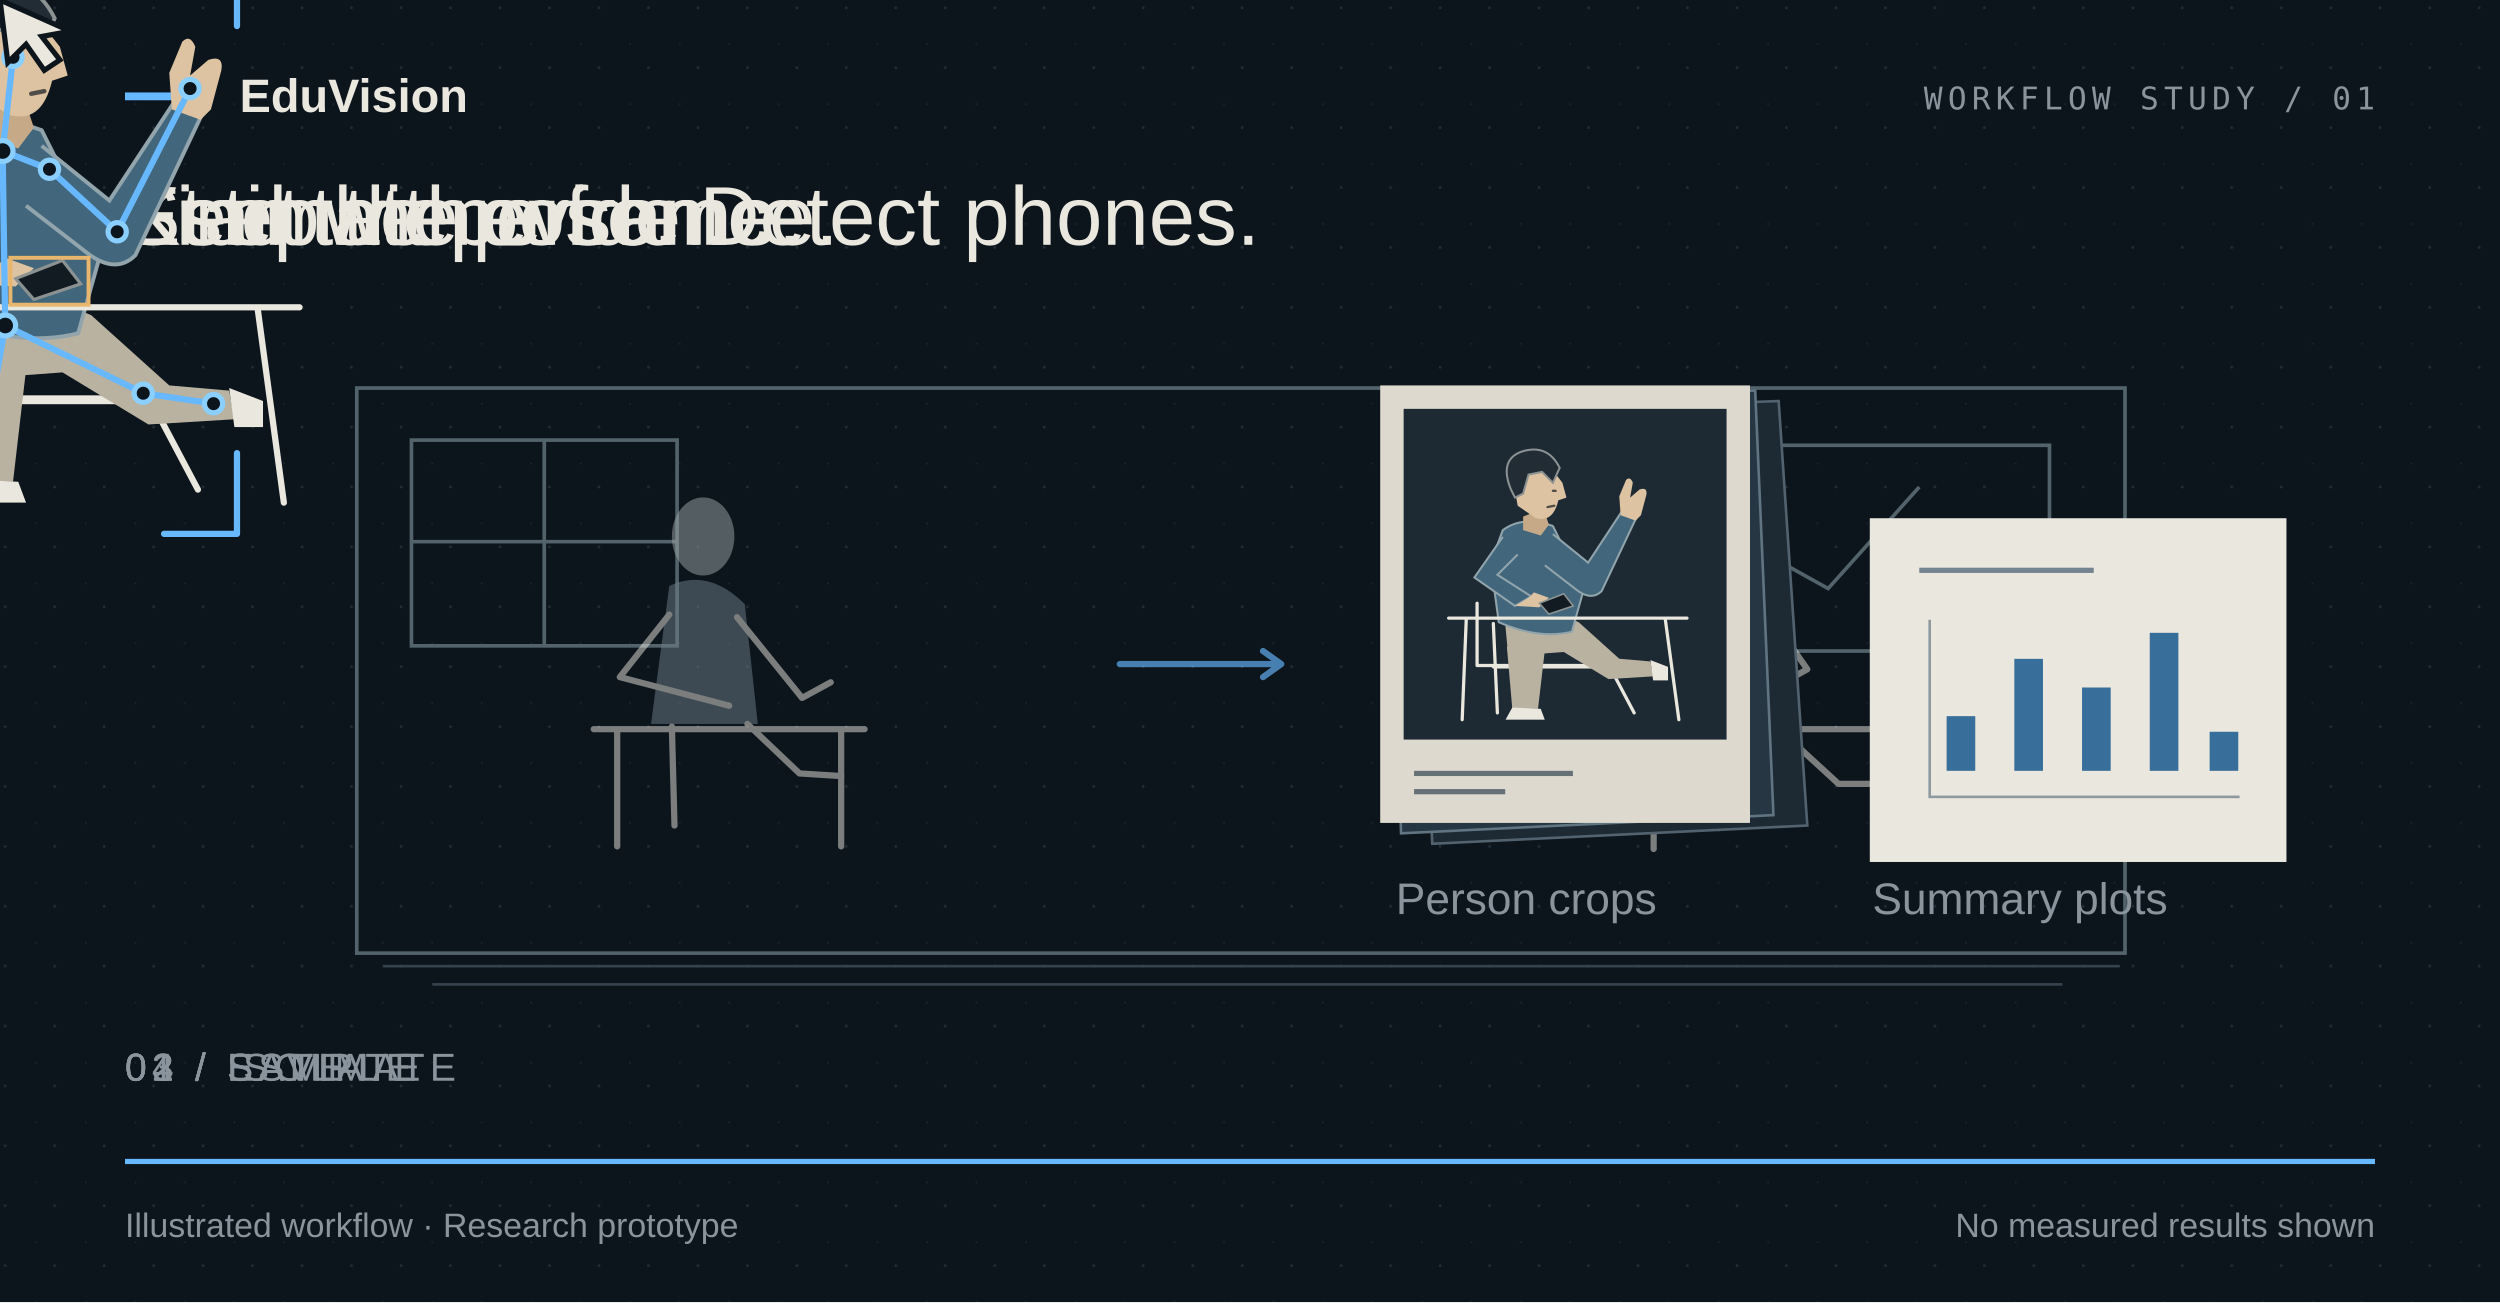
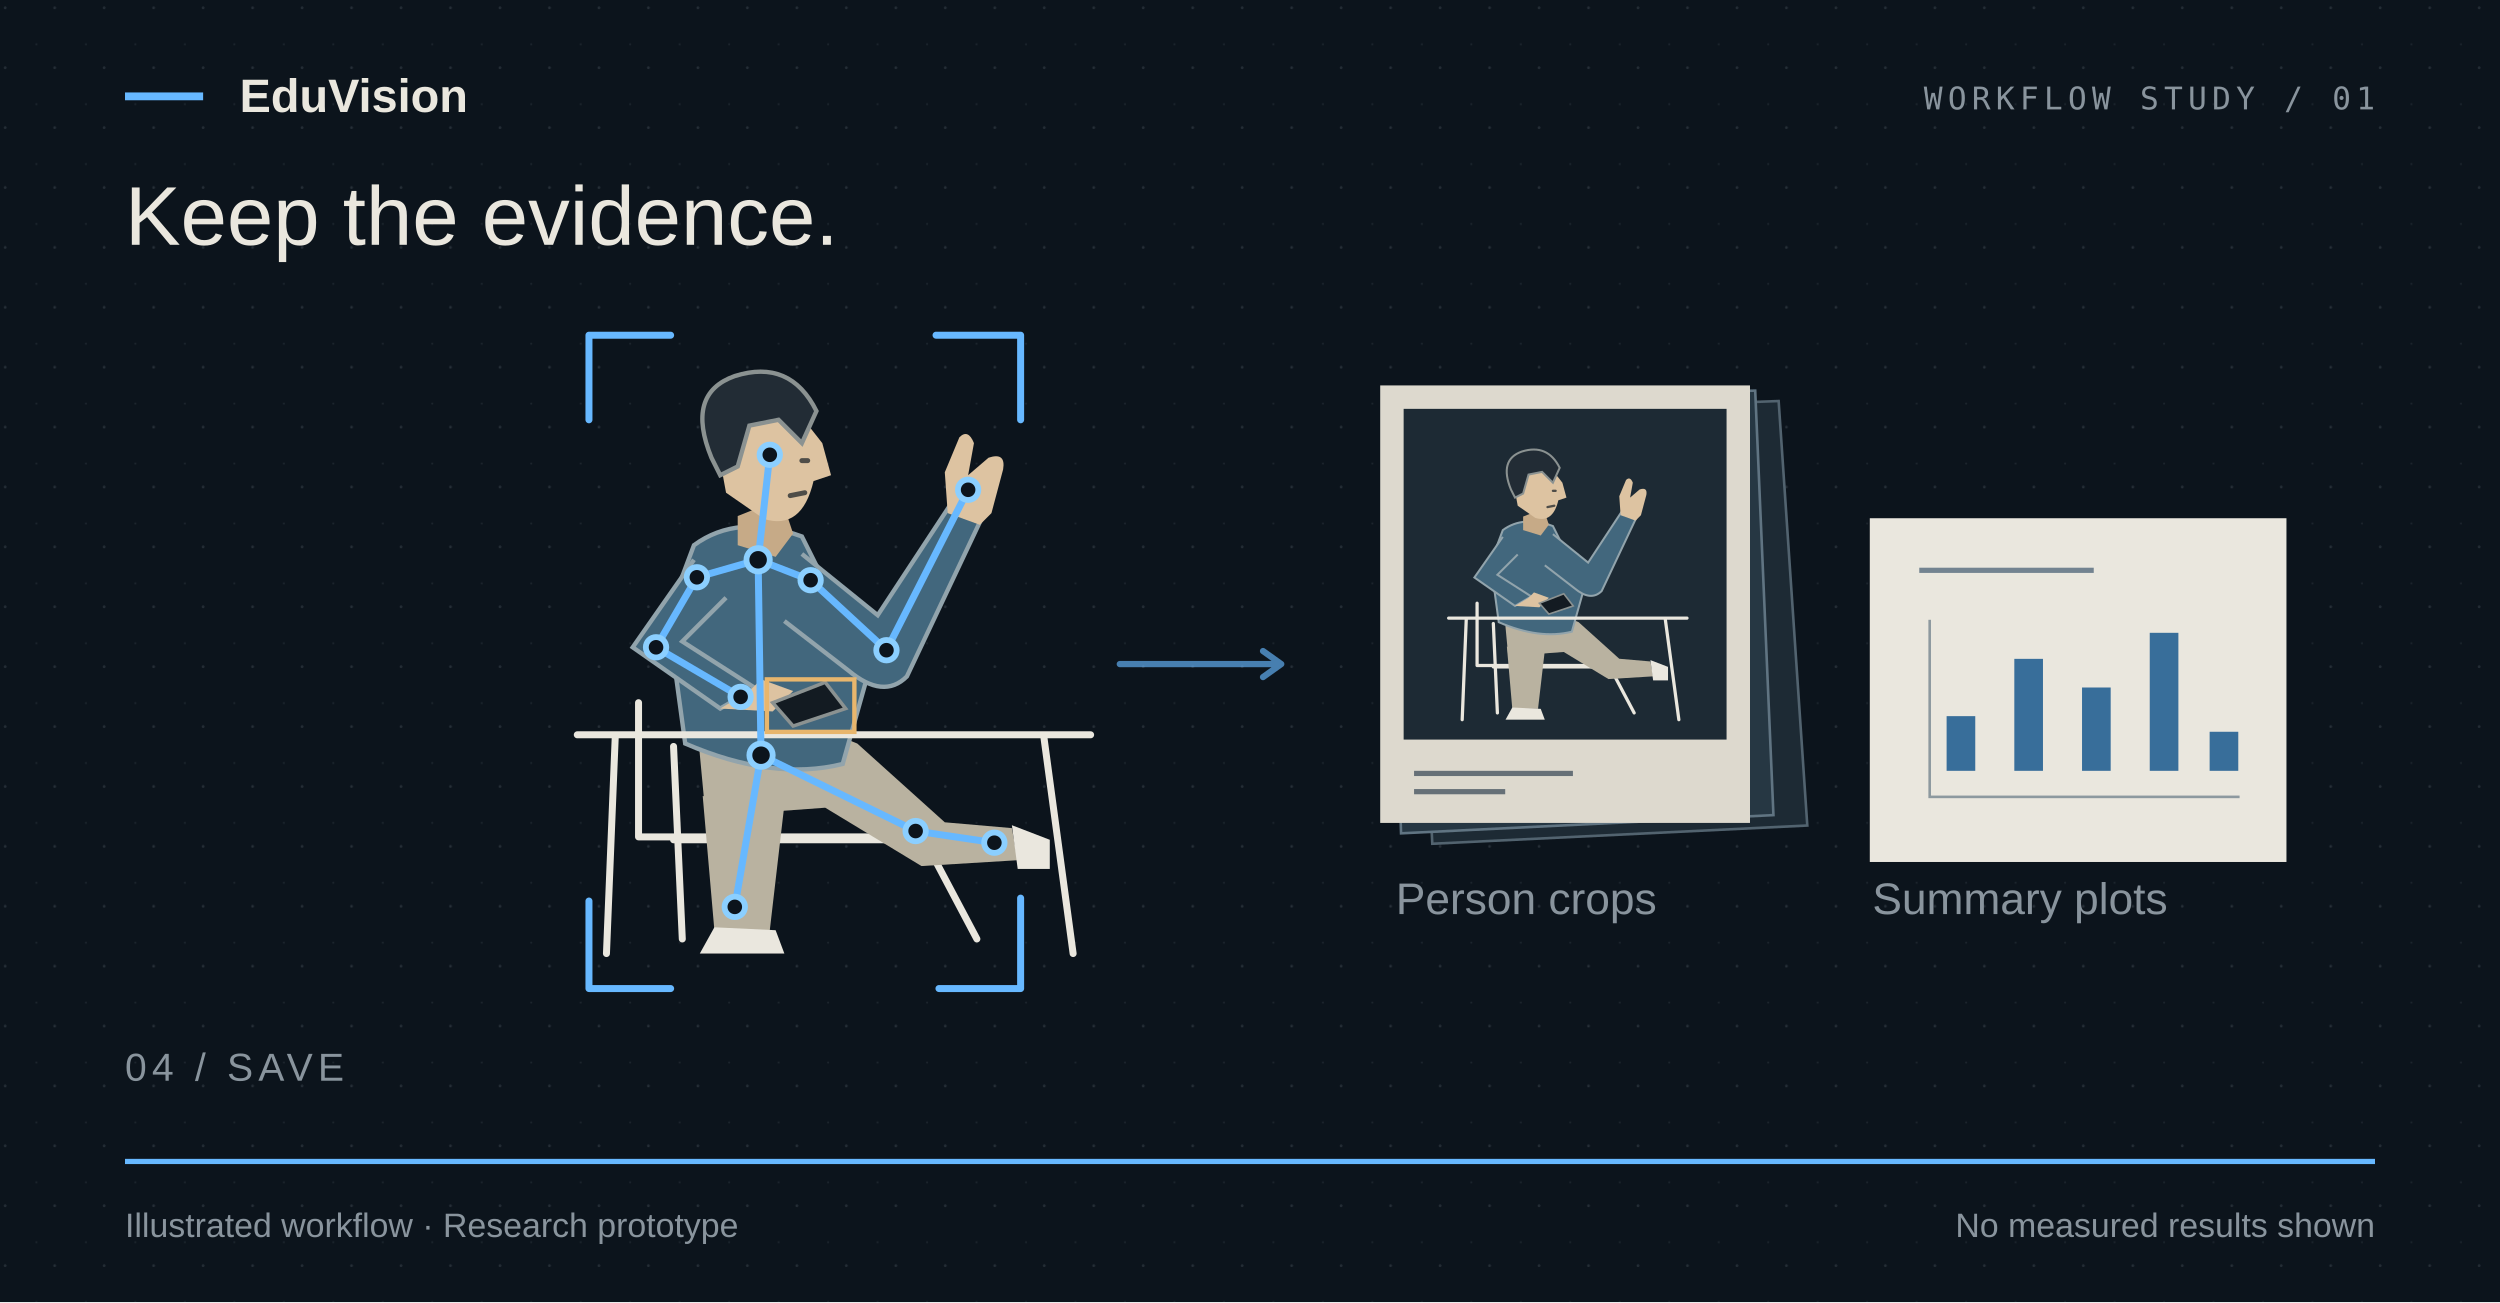
<svg xmlns="http://www.w3.org/2000/svg" xmlns:xlink="http://www.w3.org/1999/xlink" width="960" height="500" viewBox="0 0 960 500" role="img" aria-labelledby="title description">
  <style>
text{font-family:Arial,Helvetica,sans-serif;fill:#eae7de}.muted{fill:#89949d}.mono{font-family:monospace;letter-spacing:2px}.ink{stroke:#eae7de;stroke-width:2.4;stroke-linecap:round;stroke-linejoin:round;fill:none}.blue{stroke:#67b8ff;stroke-width:2.4;stroke-linecap:round;stroke-linejoin:round;fill:none}
- @keyframes subject{0%,18%,100%{transform:translate(470px,166px) scale(.88)}28%,66%{transform:translate(330px,150px) scale(1.12)}74%,88%{transform:translate(290px,150px) scale(1.12)}96%{transform:translate(470px,166px) scale(.88)}}
- @keyframes room{0%,17%,97%,100%{opacity:.65}26%,89%{opacity:0}}
- @keyframes crop{0%,9%,94%,100%{opacity:0;stroke-dashoffset:560}18%,86%{opacity:1;stroke-dashoffset:0}}
- @keyframes pose{0%,36%,91%,100%{opacity:0}45%,86%{opacity:1}}
- @keyframes trace{0%,37%,100%{stroke-dashoffset:620}53%,90%{stroke-dashoffset:0}}
- @keyframes papers{0%,63%,100%{opacity:0;transform:translate(38px,14px)}73%,88%{opacity:1;transform:translate(0,0)}94%{opacity:0;transform:translate(0,8px)}}
- @keyframes plot{0%,70%,100%{stroke-dashoffset:230}83%,91%{stroke-dashoffset:0}}
- @keyframes cursor{0%,7%{opacity:0;transform:translate(590px,330px)}11%{opacity:1;transform:translate(530px,250px)}17%{opacity:1;transform:translate(485px,225px)}22%,100%{opacity:0;transform:translate(485px,225px)}}
- @keyframes caption1{0%,20%,96%,100%{opacity:1}24%,92%{opacity:0}}
- @keyframes caption2{0%,20%,44%,100%{opacity:0}25%,40%{opacity:1}}
- @keyframes caption3{0%,42%,68%,100%{opacity:0}47%,64%{opacity:1}}
- @keyframes caption4{0%,66%,95%,100%{opacity:0}72%,89%{opacity:1}}
- @keyframes progress{0%{transform:scaleX(0)}90%,100%{transform:scaleX(1)}}
- .subject{animation:subject 16s cubic-bezier(.65,0,.25,1) infinite}.room{animation:room 16s ease infinite}.crop{stroke-dasharray:560;animation:crop 16s ease infinite}.pose{animation:pose 16s ease infinite}.trace{stroke-dasharray:620;animation:trace 16s ease infinite}.papers{animation:papers 16s cubic-bezier(.2,.8,.2,1) infinite}.plot{stroke-dasharray:230;animation:plot 16s ease infinite}.cursor{animation:cursor 16s ease infinite}.c1{animation:caption1 16s ease infinite}.c2{animation:caption2 16s ease infinite}.c3{animation:caption3 16s ease infinite}.c4{animation:caption4 16s ease infinite}.progress{transform-origin:48px 446px;animation:progress 16s linear infinite}
- @media(prefers-reduced-motion:reduce){*{animation:none!important}.subject{transform:translate(290px,150px) scale(1.12)}.room,.cursor,.c1,.c2,.c3{opacity:0}.crop,.pose,.papers,.c4{opacity:1}.trace,.crop,.plot{stroke-dashoffset:0}.progress{transform:scaleX(1)}}
+ .subject{transform:translate(290px,150px) scale(1.12)}.room,.cursor,.c1,.c2,.c3{opacity:0}.crop,.pose,.papers,.c4{opacity:1}.progress{transform:scaleX(1)}
</style>
  <defs>
    <pattern id="grain" width="19" height="23" patternUnits="userSpaceOnUse">
      <circle cx="2" cy="3" r=".55" fill="#b9c7cf" opacity=".14" />
      <circle cx="14" cy="17" r=".4" fill="#b9c7cf" opacity=".09" />
    </pattern>
    <g id="student">
      <path d="M-25 188L-28 122M-28 154H58L76 188M-40 107V153H58" class="ink" stroke="#596570" />
      <path d="M-20 114Q4 108 35 121L65 148 88 150 90 161 57 163 24 143-17 146Z" fill="#b9b2a0" />
      <path d="M-18 139L-14 185 5 185 10 142" fill="#b9b2a0" />
      <path d="M-14 184L-19 193H10L7 185M88 149L101 154 101 164 90 164" fill="#eae7de" />
      <path d="M-21 53Q-6 42 16 50L39 96 30 128Q6 134-24 121L-30 77Z" fill="#42677d" stroke="#92a4ac" stroke-width="1.5" />
      <path d="M-21 58L-42 88 -12 109 0 102 -25 86 -10 71" fill="#42677d" stroke="#92a4ac" stroke-width="1.5" />
      <path d="M-12 109L6 110 13 103 2 99-2 103" fill="#ddc3a1" />
      <path d="M16 56L42 77 67 39 78 43 52 98Q44 106 32 96L10 79" fill="#42677d" stroke="#92a4ac" stroke-width="1.5" />
      <path d="M66 42L65 28 70 16Q73 13 75 18L73 29 80 23Q86 21 85 27L81 42 77 46Z" fill="#ddc3a1" />
      <path d="M-6 43V53L7 57 13 49 9 37" fill="#c6aa87" />
      <path d="M-15 8Q-5-6 12 4L23 18 26 29 20 31Q16 48 3 44L-10 35Z" fill="#ddc3a1" />
      <path d="M-15 23Q-24 1-7-5 12-11 21 7L16 18 8 10-2 12-6 26-12 29Z" fill="#222c35" stroke="#8b9291" stroke-width="1.5" />
      <path d="M16 24h2M17 35l-5 1" stroke="#4f4d48" stroke-width="1.7" stroke-linecap="round" />
      <path d="M-61 118H115M-48 119L-51 193M99 119L109 193" class="ink" stroke="#8b9291" />
      <path d="M6 107L24 100 31 109 13 115Z" fill="#131b22" stroke="#8b9291" stroke-width="1.2" />
    </g>
  </defs>
  <rect width="960" height="500" fill="#0c141c" />
  <rect width="960" height="500" fill="url(#grain)" />
  <path d="M48 37H78" stroke="#67b8ff" stroke-width="3" />
  <text x="92" y="43" font-size="18" font-weight="700">EduVision</text>
  <text x="912" y="42" text-anchor="end" class="mono muted" font-size="12">WORKFLOW STUDY / 01</text>
  <g font-size="32" font-weight="500">
    <text class="c1" x="48" y="94">Start with a frame.</text>
    <text class="c2" x="48" y="94">Find the person.</text>
    <text class="c3" x="48" y="94">Estimate pose. Detect phones.</text>
    <text class="c4" x="48" y="94">Keep the evidence.</text>
  </g>
  <g class="room">
    <path d="M137 149H816V366H137ZM158 169H260V248H158ZM209 169V248M158 208H260M630 171H787V250H630M640 240L675 211 702 226 737 187" stroke="#53636b" stroke-width="1.4" fill="none" />
    <g transform="translate(270 194)" opacity=".5">
      <ellipse cx="0" cy="12" rx="12" ry="15" fill="#9ca7a8" />
      <path d="M-13 31Q2 24 16 38L21 84H-20Z" fill="#6f808a" />
      <path d="M-13 42L-32 66 10 77M13 43L38 74 49 68M-12 85L-11 123M17 84L37 103 53 104" class="ink" stroke="#89949d" />
      <path d="M-42 86H62M-33 87V131M53 87V131" class="ink" stroke="#53636b" />
    </g>
    <g transform="translate(659 192)" opacity=".5">
      <ellipse cx="8" cy="13" rx="12" ry="15" fill="#9ca7a8" transform="rotate(14 8 13)" />
      <path d="M-7 32Q10 29 24 41L28 87H-12Z" fill="#777b78" />
      <path d="M-5 41L-22 72 13 75M21 45L35 65 15 76M-7 87L1 126M23 87L47 109 63 109" class="ink" stroke="#89949d" />
      <path d="M-33 88H71M-24 89V134M62 89V134M3 79L27 77" class="ink" stroke="#53636b" />
    </g>
    <path d="M147 371H814M166 378H792" stroke="#35434e" stroke-width="1" />
  </g>
  <g class="subject">
    <use xlink:href="#student" />
    <path class="crop blue" d="M-57 10V-19H-29M62-19H91V10M91 174V205H63M-29 205H-57V175" />
    <g class="pose">
      <path class="trace blue" d="M5 22L1 58-20 64-34 88-5 105M1 58L19 65 45 89 73 34M1 58L2 125-7 177M2 125L55 151 82 155" />
      <g fill="#0c141c" stroke="#8bcfff" stroke-width="2">
        <circle cx="5" cy="22" r="3.5" />
        <circle cx="1" cy="58" r="4" />
        <circle cx="-20" cy="64" r="3.5" />
        <circle cx="-34" cy="88" r="3.5" />
        <circle cx="-5" cy="105" r="3.5" />
        <circle cx="19" cy="65" r="3.5" />
        <circle cx="45" cy="89" r="3.5" />
        <circle cx="73" cy="34" r="3.5" />
        <circle cx="2" cy="125" r="4" />
        <circle cx="-7" cy="177" r="3.5" />
        <circle cx="55" cy="151" r="3.5" />
        <circle cx="82" cy="155" r="3.5" />
      </g>
      <path d="M4 99H34V117H4Z" fill="none" stroke="#e8b66d" stroke-width="1.5" />
    </g>
  </g>
  <g class="cursor">
    <path d="M0 0L3 24 10 17 17 27 23 23 16 14 27 12Z" fill="#eae7de" stroke="#0c141c" stroke-width="2" />
  </g>
  <g class="papers">
    <path d="M430 255H491M485 250l7 5-7 5" class="blue" opacity=".65" />
    <g transform="translate(530 148)">
      <path d="M12 11L153 6 164 169 20 176Z" fill="#1d2a34" stroke="#52636f" />
      <path d="M3 5L144 2 151 165 8 172Z" fill="#263743" stroke="#607482" />
      <path d="M0 0H142V168H0Z" fill="#ddd9ce" />
      <rect x="9" y="9" width="124" height="127" fill="#1d2a34" />
      <use xlink:href="#student" transform="translate(58 28) scale(.52)" />
      <path d="M13 149H74M13 156H48" stroke="#667077" stroke-width="2" />
    </g>
    <g transform="translate(718 199)">
      <path d="M0 0H160V132H0Z" fill="#eae7de" />
      <path d="M19 20H86" stroke="#738390" stroke-width="2" />
      <path d="M23 39V107H142" stroke="#8d999f" fill="none" />
      <path class="plot" d="M35 97V76M61 97V54M87 97V65M113 97V44M136 97V82" stroke="#386e9a" stroke-width="11" fill="none" />
    </g>
    <text x="536" y="351" font-size="17" class="muted">Person crops</text>
    <text x="719" y="351" font-size="17" class="muted">Summary plots</text>
  </g>
  <g font-size="15" class="mono">
    <text x="48" y="415" class="c1 muted">01 / SAMPLE</text>
    <text x="48" y="415" class="c2 muted">02 / ISOLATE</text>
    <text x="48" y="415" class="c3 muted">03 / ESTIMATE</text>
    <text x="48" y="415" class="c4 muted">04 / SAVE</text>
  </g>
  <path d="M48 446H912" stroke="#26343f" />
  <path class="progress" d="M48 446H912" stroke="#67b8ff" stroke-width="2" />
  <text x="48" y="475" font-size="13" class="muted">Illustrated workflow · Research prototype</text>
  <text x="912" y="475" text-anchor="end" font-size="13" class="muted">No measured results shown</text>
</svg>
